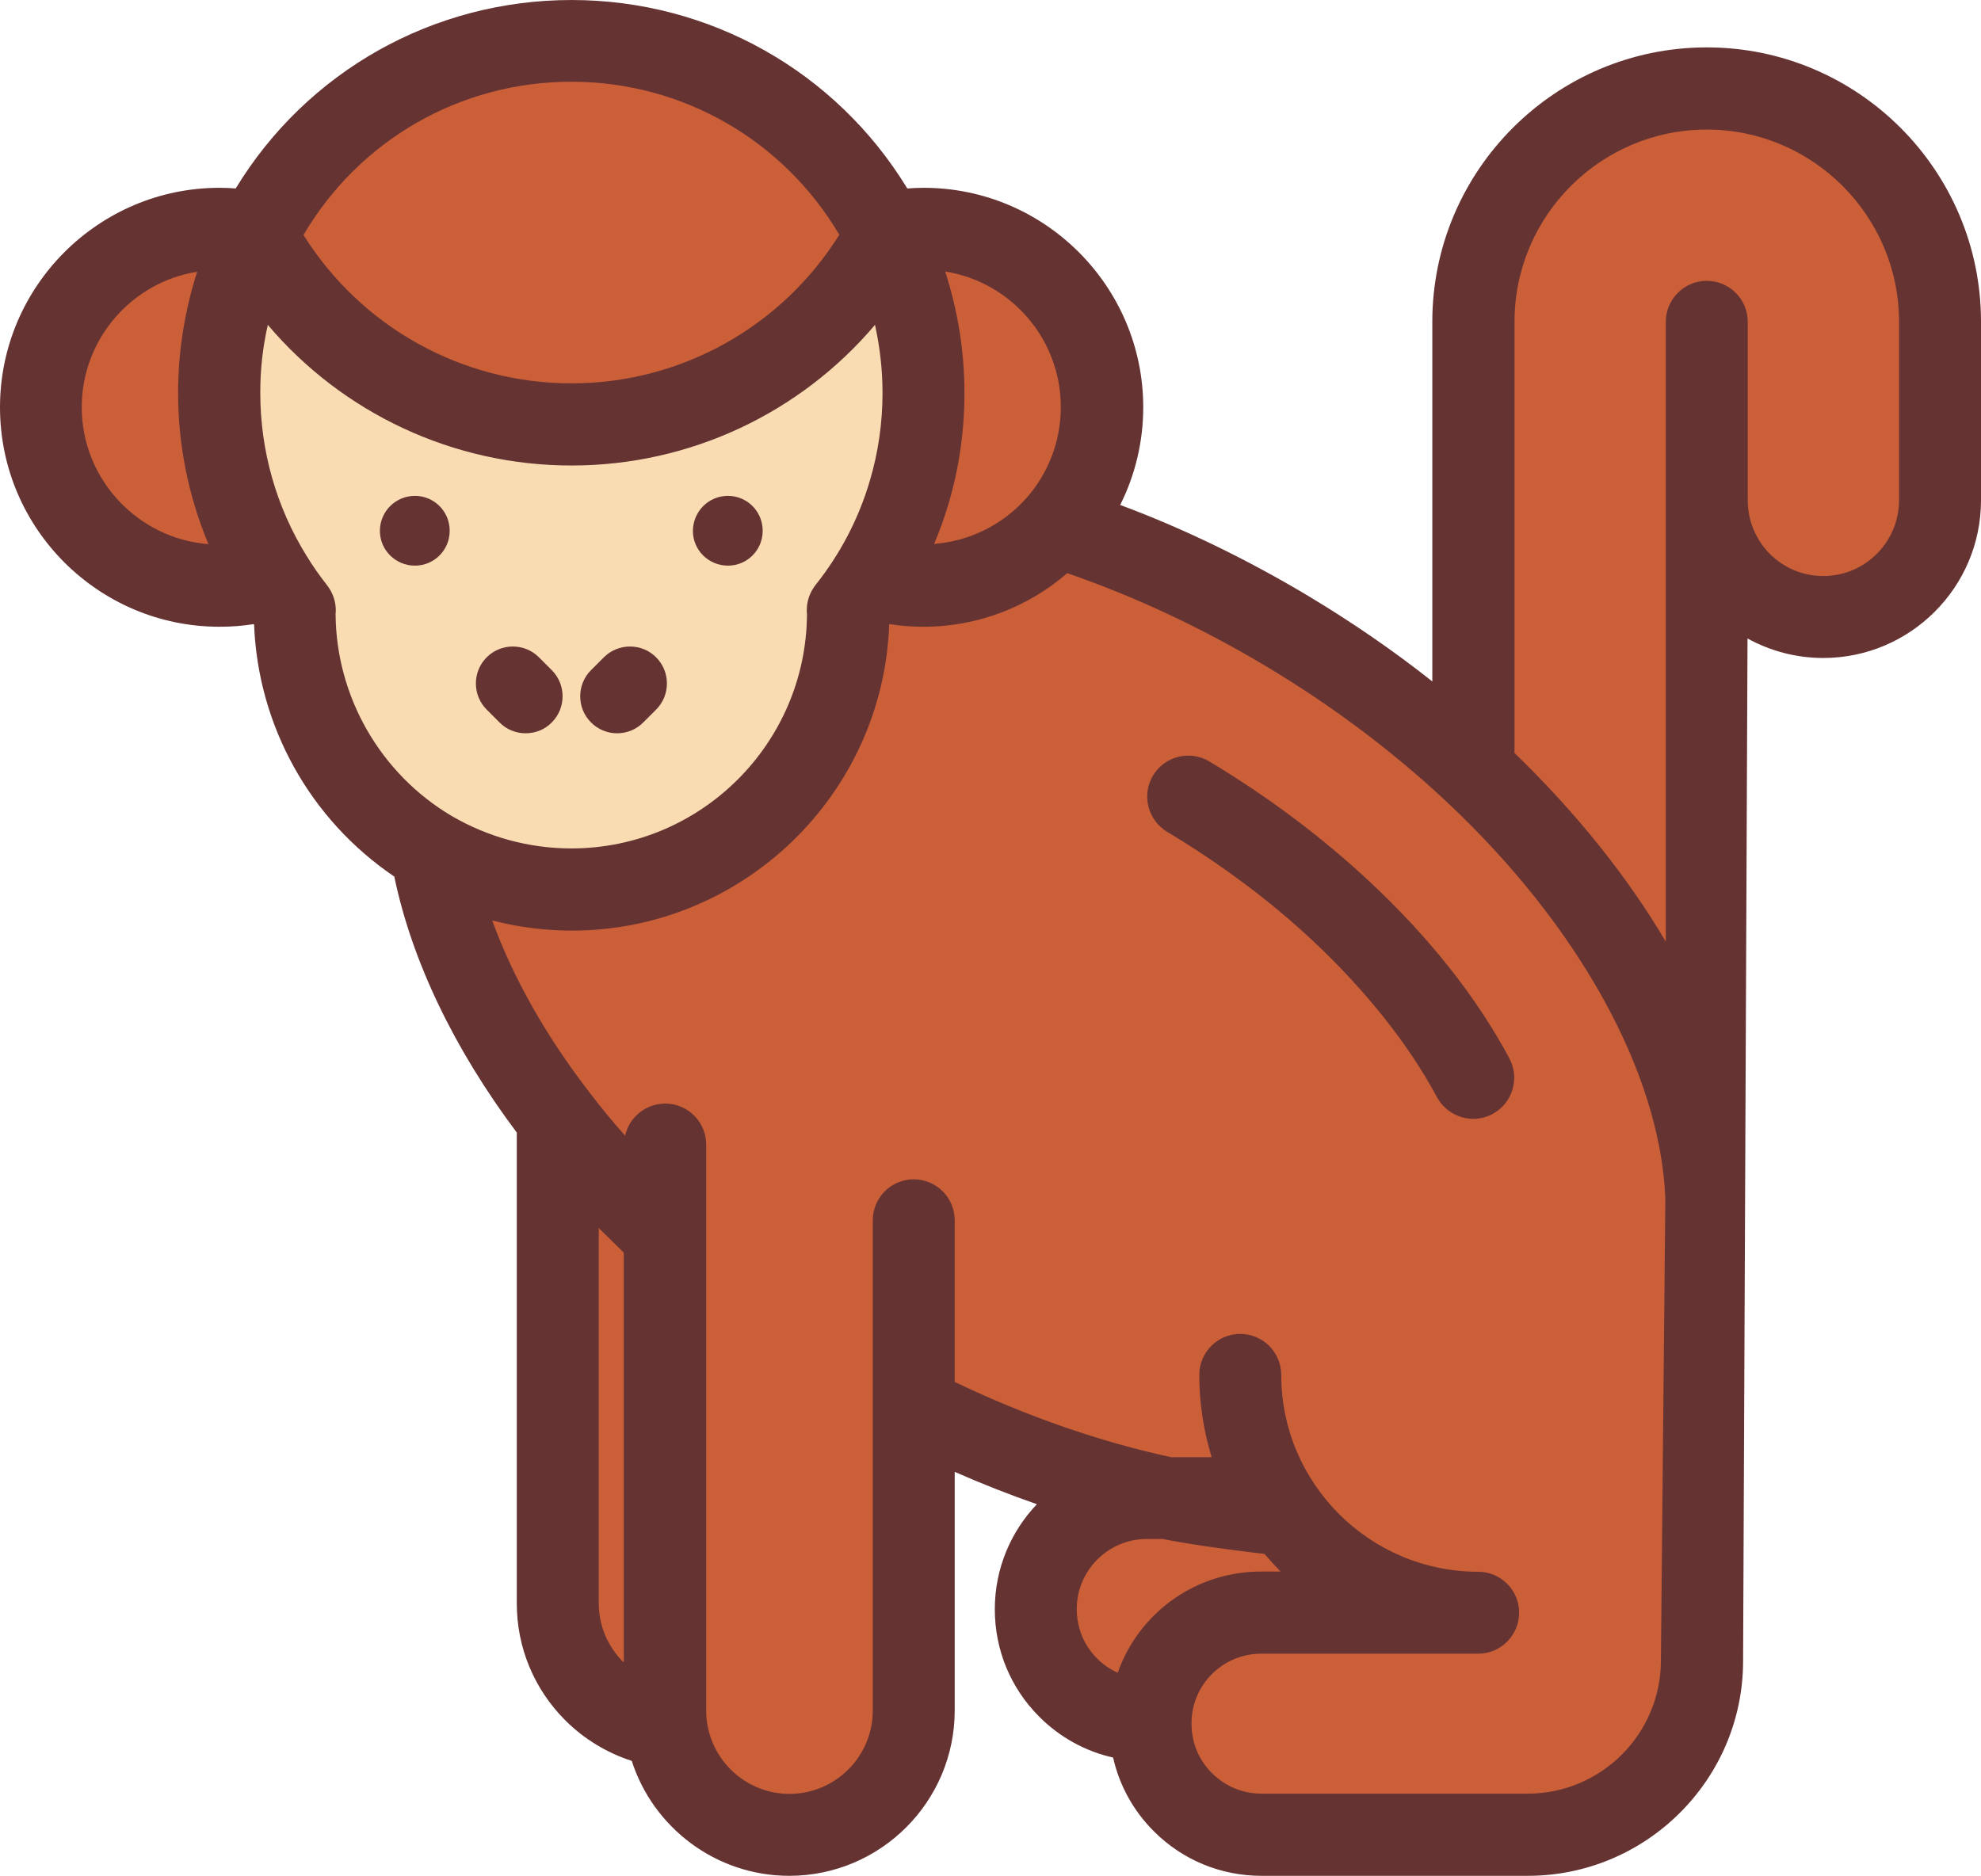
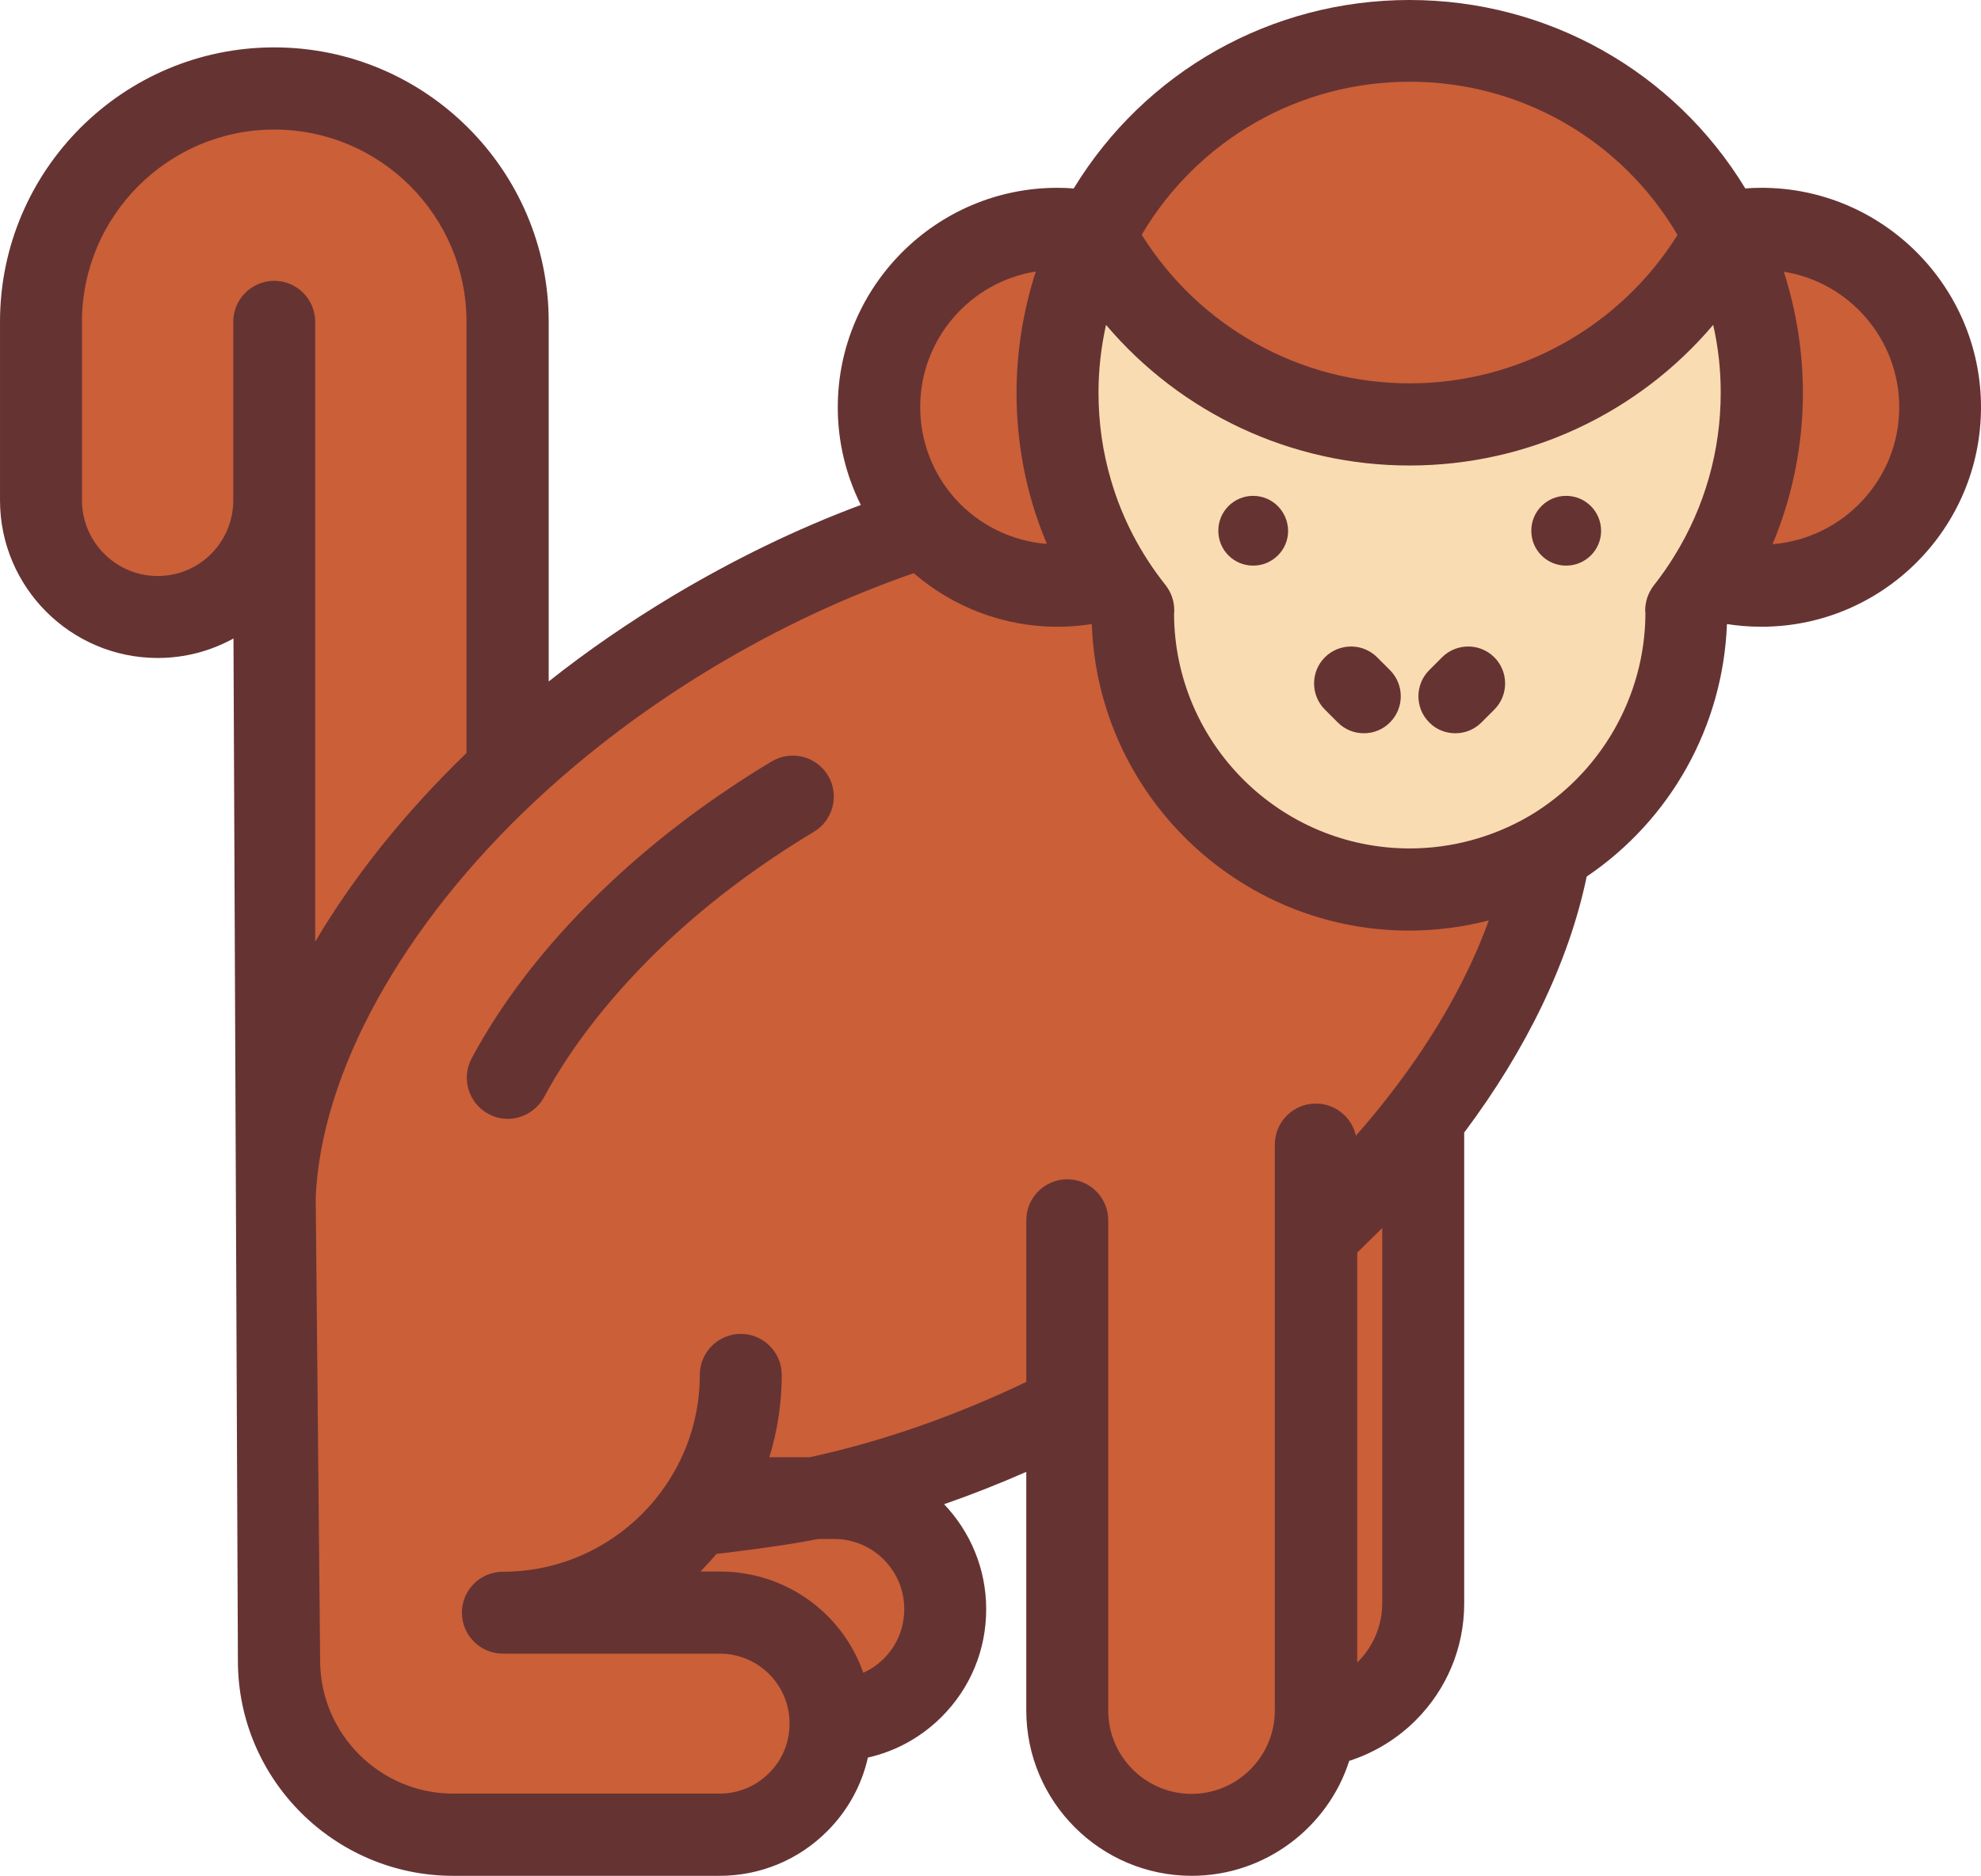
- <svg xmlns="http://www.w3.org/2000/svg" width="138.576" height="131.247" viewBox="0 0 177.378 167.996">
-   <path d="M177.378 28.819v15.986c0 7.795-6.347 14.122-14.122 14.122-2.459 0-4.76-.635-6.783-1.745l-.397 91.575c0 10.591-8.648 19.239-19.279 19.239h-23.841c-3.63 0-7.061-1.408-9.639-3.987-1.845-1.845-3.094-4.126-3.65-6.605-2.479-.555-4.76-1.805-6.605-3.649-2.578-2.578-3.987-5.99-3.987-9.639 0-3.63 1.428-6.942 3.769-9.401-2.459-.853-4.919-1.825-7.359-2.896v21.361c0 8.172-6.644 14.816-14.816 14.816-6.585 0-12.198-4.344-14.102-10.294a14.9 14.9 0 0 1-5.95-3.63c-2.797-2.797-4.344-6.525-4.344-10.472v-42.168c-5.633-7.517-9.401-15.391-10.968-22.928A28.59 28.59 0 0 1 22.75 55.933c-.02-.02-.02-.04-.02-.04-.992.159-2.023.238-3.074.238C8.826 56.131 0 47.324 0 36.475c0-10.829 8.826-19.656 19.656-19.656a17.3 17.3 0 0 1 1.448.059C27.47 6.406 38.776 0 51.172 0s23.682 6.406 30.069 16.879c.476-.04.952-.059 1.468-.059 10.829 0 19.656 8.826 19.656 19.656a19.5 19.5 0 0 1-2.063 8.747c5.752 2.142 11.405 4.899 16.879 8.172 3.888 2.34 7.597 4.879 11.068 7.636V28.819c0-13.547 11.028-24.575 24.575-24.575s24.555 11.028 24.555 24.575z" fill="#633" />
-   <path d="M170.039 28.819v15.986c0 3.729-3.035 6.783-6.783 6.783s-6.763-3.035-6.763-6.783V28.819c0-2.023-1.646-3.669-3.669-3.669s-3.669 1.646-3.669 3.669v55.516c-3.431-5.811-7.993-11.524-13.547-16.899V28.819c0-9.501 7.735-17.216 17.216-17.216s17.216 7.735 17.216 17.216zm-20.925 78.504l-.397 41.394c0 6.565-5.355 11.92-11.92 11.92h-23.841c-1.686 0-3.253-.655-4.443-1.845-1.19-1.17-1.825-2.757-1.825-4.423v-.198a6.24 6.24 0 0 1 6.268-6.069h19.398c2.023 0 3.669-1.646 3.669-3.669s-1.646-3.669-3.669-3.669c-9.719 0-17.633-7.914-17.633-17.633 0-2.023-1.646-3.669-3.669-3.669s-3.669 1.646-3.669 3.669a25.16 25.16 0 0 0 1.111 7.378h-3.61c-6.426-1.388-12.972-3.669-19.398-6.744v-14.479c0-2.023-1.646-3.669-3.669-3.669s-3.669 1.646-3.669 3.669V153.2c0 4.106-3.352 7.458-7.458 7.458s-7.458-3.352-7.458-7.458v-50.696c0-2.023-1.646-3.669-3.669-3.669a3.68 3.68 0 0 0-3.59 2.876c-1.091-1.23-2.122-2.479-3.094-3.749-3.967-5.117-6.942-10.393-8.806-15.53a28.61 28.61 0 0 0 7.121.912c15.332 0 27.887-12.218 28.422-27.411.02-.02.02-.02.02-.04a19.46 19.46 0 0 0 3.074.238c4.74 0 9.302-1.726 12.853-4.8 6.069 2.102 12.059 4.899 17.851 8.37 5.871 3.511 11.246 7.557 16.006 12 11.96 11.187 19.239 24.396 19.695 35.622z" fill="#ca5f38" />
-   <path d="M135.151 94.788a3.69 3.69 0 0 1-1.507 4.978c-.555.298-1.15.436-1.726.436-1.309 0-2.578-.714-3.253-1.944-2.519-4.701-6.347-9.52-11.048-13.943-3.868-3.63-8.291-6.922-13.11-9.818a3.68 3.68 0 0 1-1.269-5.038 3.68 3.68 0 0 1 5.038-1.269c5.256 3.154 10.096 6.783 14.34 10.75 5.395 5.038 9.6 10.373 12.535 15.848z" fill="#633" />
-   <path d="M114.662 140.744h-1.726c-5.95 0-10.988 3.749-12.853 9.064-.674-.298-1.309-.734-1.845-1.269-1.19-1.19-1.825-2.757-1.825-4.443 0-3.451 2.816-6.268 6.268-6.268h1.428c2.935.615 8.945 1.329 9.044 1.329h.059a36.06 36.06 0 0 0 1.448 1.587zM94.986 36.455c0 3.035-1.111 5.95-3.134 8.211-2.122 2.36-5.078 3.808-8.211 4.046a33.69 33.69 0 0 0 1.289-3.59c.952-3.213 1.428-6.565 1.428-9.937 0-3.689-.595-7.358-1.726-10.869 5.871.932 10.353 6.03 10.353 12.139z" fill="#ca5f38" />
-   <path d="M79.02 35.186c0 2.678-.377 5.316-1.131 7.854-.992 3.392-2.638 6.545-4.859 9.342-.516.655-.793 1.448-.793 2.281 0 .119 0 .218.02.317-.059 11.603-9.501 21.004-21.104 21.004-3.769 0-7.458-1.012-10.691-2.896-6.387-3.769-10.373-10.691-10.413-18.109 0-.099.02-.198.02-.298 0-.833-.278-1.626-.793-2.281-.655-.833-1.269-1.706-1.825-2.618-2.717-4.383-4.145-9.421-4.145-14.598a27.03 27.03 0 0 1 .674-6.089c6.684 7.894 16.581 12.595 27.193 12.595s20.489-4.701 27.173-12.595c.436 1.964.674 4.007.674 6.089z" fill="#f9dcb2" />
-   <path d="M65.175 44.409a3.11 3.11 0 0 1 3.114 3.134c0 1.726-1.388 3.114-3.114 3.114s-3.134-1.388-3.134-3.114c.02-1.745 1.408-3.134 3.134-3.134z" fill="#633" />
-   <path d="M51.153 7.319c9.937 0 18.981 5.216 23.999 13.705-5.157 8.251-14.181 13.309-23.98 13.309-9.818 0-18.843-5.058-23.999-13.289 4.998-8.509 14.043-13.725 23.98-13.725z" fill="#ca5f38" />
-   <path d="M58.749 58.868c1.289 1.289 1.289 3.392 0 4.681l-1.15 1.15a3.27 3.27 0 0 1-2.34.972 3.27 3.27 0 0 1-2.34-.972c-1.289-1.289-1.289-3.392 0-4.681l1.15-1.15c1.289-1.289 3.392-1.289 4.681 0z" fill="#633" />
-   <path d="M55.853 112.182v36.713l-.059-.06c-1.408-1.408-2.182-3.273-2.182-5.276v-33.579l2.241 2.202z" fill="#ca5f38" />
-   <path d="M49.407 60.018c1.289 1.289 1.289 3.392 0 4.681-.635.655-1.488.972-2.34.972a3.27 3.27 0 0 1-2.34-.972l-1.15-1.15c-1.289-1.289-1.289-3.392 0-4.681s3.392-1.289 4.681 0zM37.15 44.409a3.11 3.11 0 0 1 3.114 3.134c0 1.726-1.388 3.114-3.114 3.114s-3.134-1.388-3.134-3.114a3.13 3.13 0 0 1 3.134-3.134z" fill="#633" />
-   <path d="M15.947 35.186c0 4.681.932 9.282 2.717 13.547-6.327-.496-11.345-5.811-11.345-12.258 0-6.109 4.483-11.206 10.334-12.139-1.111 3.471-1.706 7.16-1.706 10.849z" fill="#ca5f38" />
+ <svg xmlns="http://www.w3.org/2000/svg" version="1.1" width="138.577" height="131.247" viewBox="0,0,138.577,131.247">
+   <g transform="translate(-170.7116,-114.3765)">
+     <g data-paper-data="{&quot;isPaintingLayer&quot;:true}" fill-rule="nonzero" stroke="none" stroke-width="1" stroke-linecap="butt" stroke-linejoin="miter" stroke-miterlimit="10" stroke-dasharray="" stroke-dashoffset="0" style="mix-blend-mode: normal">
+       <path d="M170.712,136.891c0,-10.584 8.6,-19.199 19.184,-19.199c10.584,0 19.199,8.616 19.199,19.199v25.166c2.712,-2.154 5.609,-4.138 8.647,-5.966c4.277,-2.557 8.693,-4.711 13.187,-6.384c-1.062,-2.121 -1.614,-4.461 -1.612,-6.834c0,-8.461 6.896,-15.356 15.356,-15.356c0.403,0 0.775,0.015 1.147,0.046c4.99,-8.182 13.807,-13.187 23.491,-13.187c9.684,0 18.517,5.005 23.491,13.186c0.376,-0.031 0.754,-0.047 1.131,-0.046c8.461,0 15.356,6.896 15.356,15.356c0,8.476 -6.895,15.356 -15.356,15.356c-0.821,0 -1.627,-0.062 -2.402,-0.186c0,0 0,0.016 -0.016,0.031c-0.277,7.104 -3.919,13.652 -9.809,17.634c-1.224,5.888 -4.168,12.04 -8.569,17.913v32.944c0,3.084 -1.209,5.996 -3.394,8.181c-1.303,1.3 -2.897,2.271 -4.648,2.836c-1.487,4.648 -5.873,8.042 -11.017,8.042c-6.384,0 -11.575,-5.191 -11.575,-11.575v-16.688c-1.906,0.837 -3.828,1.596 -5.749,2.263c1.829,1.921 2.945,4.509 2.945,7.345c0,2.851 -1.101,5.516 -3.115,7.53c-1.441,1.441 -3.223,2.417 -5.16,2.851c-0.434,1.937 -1.41,3.719 -2.852,5.16c-2.014,2.015 -4.695,3.115 -7.53,3.115h-18.626c-8.305,0 -15.062,-6.756 -15.062,-15.03l-0.31,-71.543c-1.58,0.867 -3.378,1.363 -5.299,1.363c-6.074,0 -11.033,-4.943 -11.033,-11.033v-12.489z" data-paper-data="{&quot;index&quot;:null}" fill="#663333" />
+       <path d="M176.445,136.891c0,-7.407 6.043,-13.45 13.45,-13.45c7.407,0 13.45,6.027 13.45,13.45v30.17c-4.339,4.199 -7.903,8.663 -10.584,13.202v-43.372c0,-1.58 -1.286,-2.866 -2.866,-2.866c-1.58,0 -2.866,1.286 -2.866,2.866v12.489c0,2.928 -2.355,5.299 -5.284,5.299c-2.928,0 -5.299,-2.386 -5.299,-5.299v-12.489zM192.793,198.223c0.356,-8.77 6.043,-19.09 15.387,-27.83c3.719,-3.471 7.918,-6.632 12.505,-9.375c4.525,-2.712 9.205,-4.897 13.946,-6.539c2.774,2.402 6.338,3.75 10.041,3.75c0.804,0.002 1.607,-0.061 2.402,-0.186c0,0.016 0,0.016 0.016,0.031c0.418,11.87 10.227,21.415 22.205,21.415c1.877,-0.003 3.746,-0.242 5.563,-0.713c-1.456,4.013 -3.78,8.135 -6.88,12.133c-0.759,0.992 -1.565,1.968 -2.417,2.929c-0.294,-1.313 -1.459,-2.246 -2.805,-2.247c-1.58,0 -2.866,1.286 -2.866,2.866v39.606c0,3.208 -2.619,5.827 -5.827,5.827c-3.208,0 -5.827,-2.619 -5.827,-5.827v-34.308c0,-1.58 -1.286,-2.866 -2.866,-2.866c-1.58,0 -2.866,1.286 -2.866,2.866v11.312c-5.02,2.402 -10.134,4.184 -15.155,5.269h-2.82c0.574,-1.868 0.867,-3.81 0.868,-5.764c0,-1.58 -1.286,-2.866 -2.866,-2.866c-1.58,0 -2.866,1.286 -2.866,2.866c0,7.593 -6.183,13.776 -13.776,13.776c-1.58,0 -2.866,1.286 -2.866,2.866c0,1.58 1.286,2.866 2.866,2.866h15.155c2.65,-0.013 4.824,2.093 4.897,4.741v0.155c0,1.302 -0.496,2.541 -1.426,3.455c-0.93,0.93 -2.154,1.441 -3.471,1.441h-18.626c-5.129,0 -9.312,-4.184 -9.312,-9.313l-0.31,-32.339z" data-paper-data="{&quot;index&quot;:null}" fill="#ca5f38" />
+       <path d="M213.495,176.048c3.316,-3.099 7.097,-5.934 11.203,-8.398c1.361,-0.81 3.121,-0.367 3.936,0.991c0.81,1.361 0.367,3.121 -0.991,3.936c-3.765,2.263 -7.22,4.834 -10.242,7.67c-3.673,3.455 -6.663,7.22 -8.631,10.893c-0.527,0.961 -1.519,1.519 -2.541,1.519c-0.45,0 -0.915,-0.108 -1.348,-0.341c-1.395,-0.752 -1.92,-2.489 -1.177,-3.889c2.293,-4.277 5.578,-8.445 9.793,-12.381z" data-paper-data="{&quot;index&quot;:null}" fill="#663333" />
+       <path d="M219.711,224.333c0.389,-0.402 0.767,-0.815 1.131,-1.24h0.046c0.077,0 4.773,-0.558 7.066,-1.038h1.116c2.697,0 4.897,2.201 4.897,4.897c0,1.317 -0.496,2.541 -1.426,3.471c-0.419,0.418 -0.915,0.759 -1.441,0.991c-1.457,-4.152 -5.393,-7.081 -10.041,-7.081h-1.348zM235.082,142.857c0,-4.773 3.502,-8.755 8.088,-9.484c-0.884,2.743 -1.348,5.609 -1.348,8.491c0,2.634 0.372,5.253 1.116,7.763c0.282,0.953 0.619,1.89 1.007,2.805c-2.448,-0.186 -4.757,-1.317 -6.415,-3.161c-1.58,-1.766 -2.448,-4.044 -2.448,-6.415z" data-paper-data="{&quot;index&quot;:null}" fill="#ca5f38" />
+       <path d="M247.554,141.864c0,-1.627 0.186,-3.223 0.527,-4.757c5.222,6.167 12.938,9.84 21.229,9.84c8.291,0 16.023,-3.673 21.244,-9.84c0.355,1.561 0.532,3.157 0.527,4.757c0,4.045 -1.116,7.98 -3.238,11.405c-0.434,0.713 -0.914,1.395 -1.426,2.045c-0.402,0.512 -0.62,1.131 -0.62,1.782c0,0.078 0.016,0.155 0.016,0.233c-0.031,5.795 -3.145,11.203 -8.135,14.148c-2.526,1.472 -5.408,2.263 -8.352,2.263c-9.065,0 -16.441,-7.345 -16.487,-16.409c0.016,-0.077 0.016,-0.155 0.016,-0.248c0,-0.651 -0.216,-1.27 -0.62,-1.782c-1.735,-2.185 -3.021,-4.648 -3.796,-7.298c-0.589,-1.983 -0.884,-4.044 -0.884,-6.136z" data-paper-data="{&quot;index&quot;:null}" fill="#f9dcb2" />
+       <path d="M260.819,151.519c0,1.348 -1.1,2.433 -2.448,2.433c-1.348,0 -2.433,-1.084 -2.433,-2.433c-0.005,-0.648 0.249,-1.271 0.706,-1.731c0.457,-0.46 1.079,-0.718 1.727,-0.717c1.348,0 2.433,1.085 2.448,2.448z" data-paper-data="{&quot;index&quot;:null}" fill="#663333" />
+       <path d="M288.06,130.817c-4.028,6.43 -11.079,10.382 -18.749,10.382c-7.655,0 -14.705,-3.952 -18.734,-10.398c3.92,-6.632 10.986,-10.707 18.749,-10.707c7.763,0 14.83,4.075 18.734,10.723z" data-paper-data="{&quot;index&quot;:null}" fill="#ca5f38" />
+       <path d="M263.39,160.367c1.007,-1.007 2.65,-1.007 3.657,0l0.898,0.898c1.007,1.007 1.007,2.65 0,3.657c-0.483,0.489 -1.141,0.762 -1.828,0.759c-0.687,0.003 -1.346,-0.271 -1.828,-0.759l-0.898,-0.898c-1.007,-1.007 -1.007,-2.65 0,-3.657z" data-paper-data="{&quot;index&quot;:null}" fill="#663333" />
+       <path d="M267.404,200.298v26.234c0,1.565 -0.605,3.022 -1.705,4.122l-0.046,0.047v-28.682z" data-paper-data="{&quot;index&quot;:null}" fill="#ca5f38" />
+       <path d="M271.587,160.367c1.007,-1.007 2.65,-1.007 3.657,0c1.007,1.007 1.007,2.65 0,3.657l-0.898,0.898c-0.483,0.489 -1.141,0.762 -1.828,0.759c-0.666,0 -1.332,-0.248 -1.828,-0.759c-1.007,-1.007 -1.007,-2.65 0,-3.657zM281.997,149.787c0.459,0.459 0.717,1.083 0.716,1.732c0,1.348 -1.1,2.433 -2.448,2.433c-1.348,0 -2.433,-1.084 -2.433,-2.433c-0.005,-0.648 0.249,-1.271 0.706,-1.731c0.457,-0.46 1.079,-0.718 1.727,-0.717c0.65,-0.001 1.273,0.257 1.732,0.716z" data-paper-data="{&quot;index&quot;:null}" fill="#663333" />
+       <path d="M296.83,141.865c0,-2.882 -0.465,-5.764 -1.333,-8.476c4.571,0.729 8.073,4.711 8.073,9.484c0,5.037 -3.92,9.189 -8.863,9.577c1.395,-3.332 2.123,-6.927 2.123,-10.584z" data-paper-data="{&quot;index&quot;:null}" fill="#ca5f38" />
+     </g>
+   </g>
</svg>
